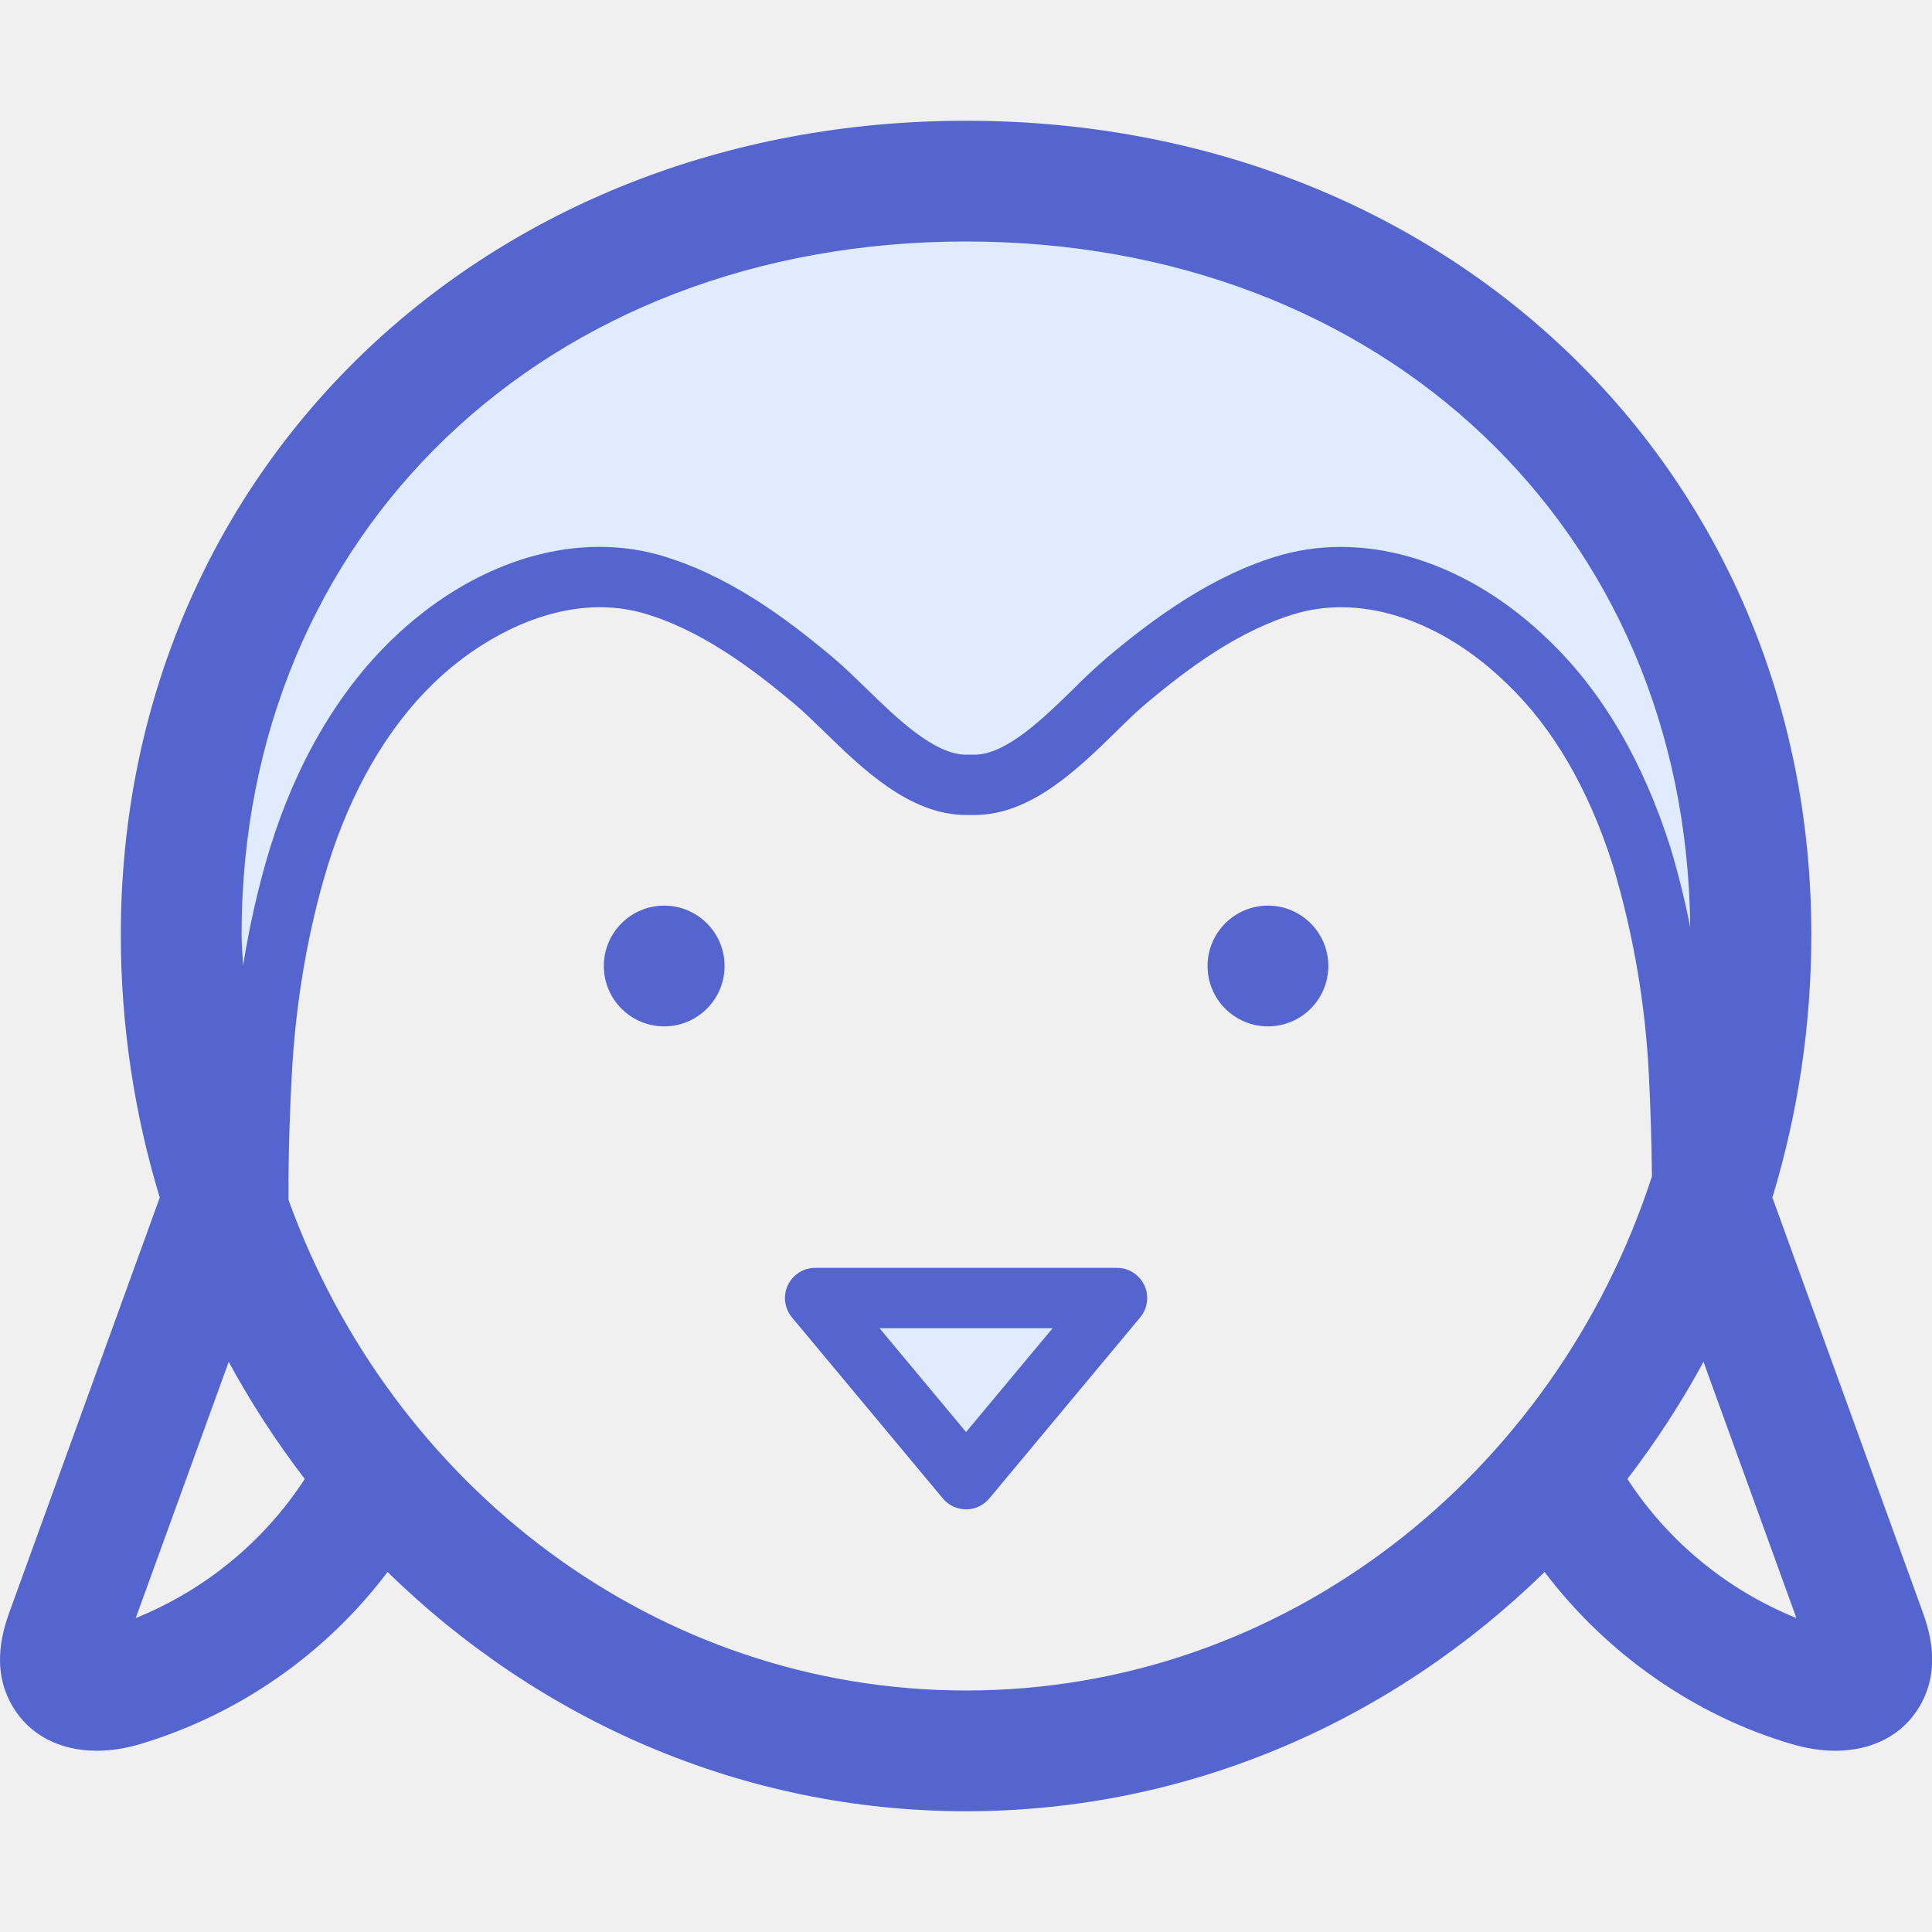
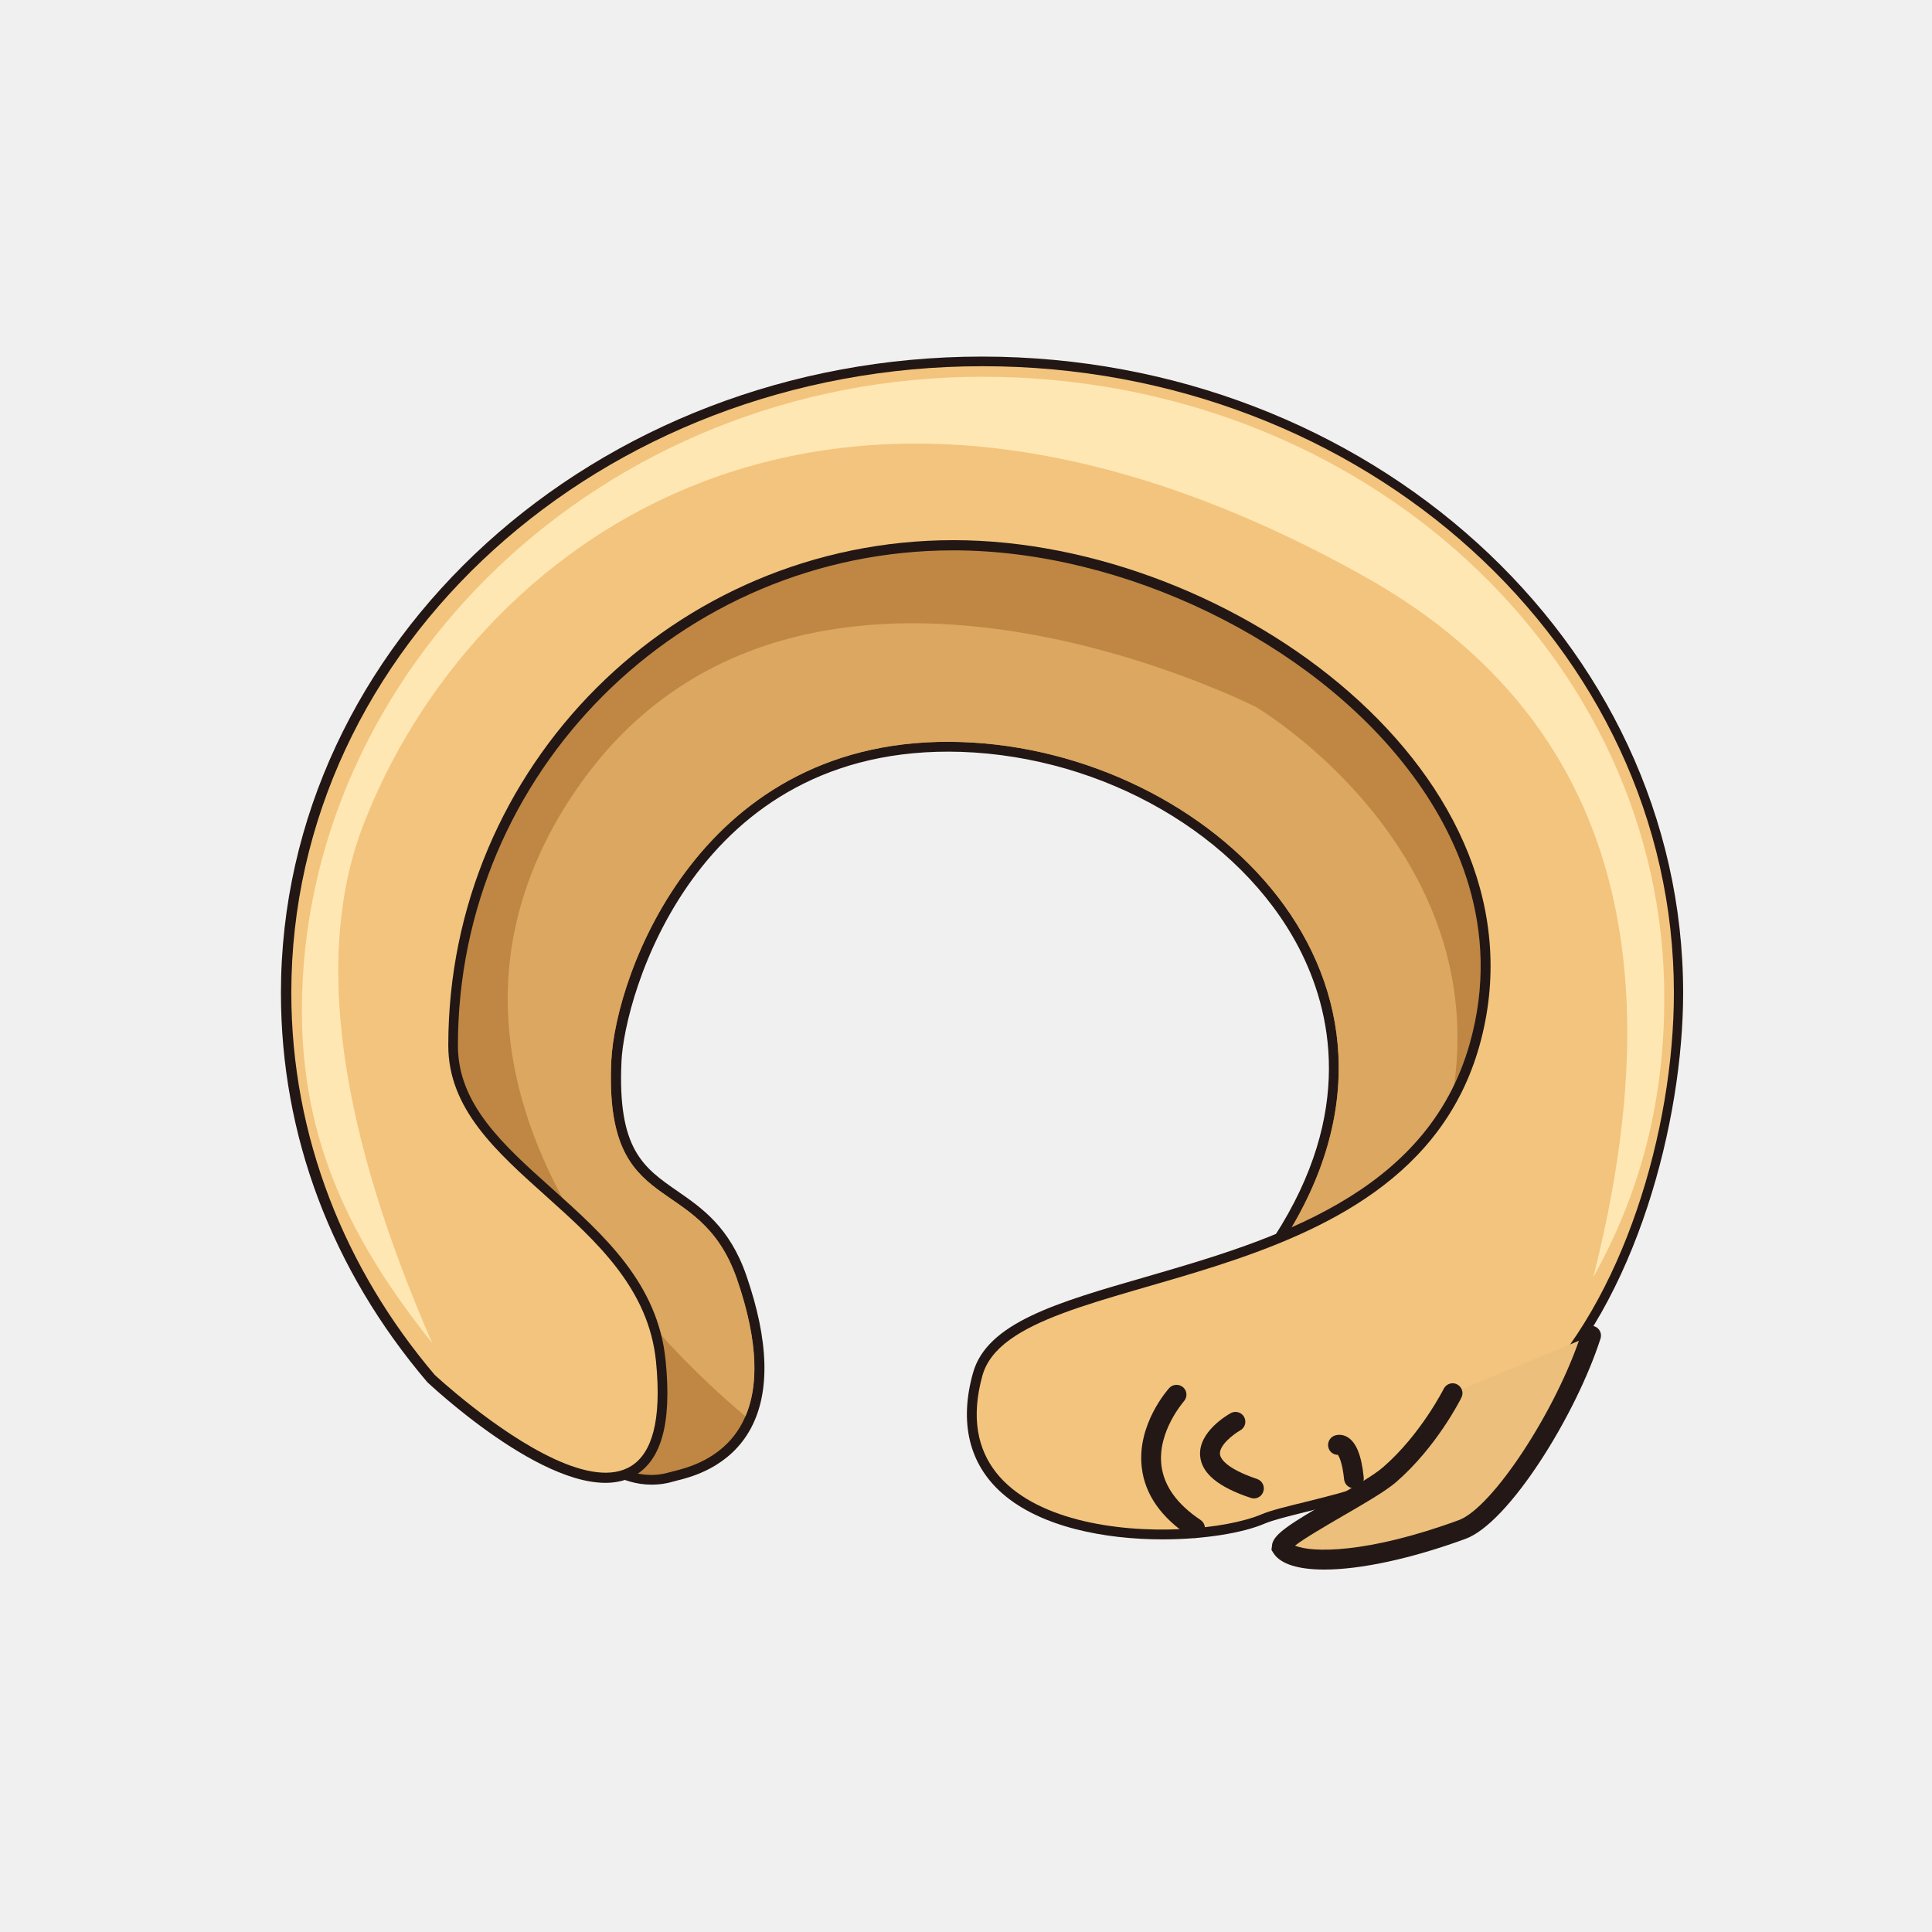
- <svg xmlns="http://www.w3.org/2000/svg" t="1728402337238" class="icon" viewBox="0 0 1024 1024" version="1.1" p-id="3751" width="256" height="256">
-   <path d="M139.238 687.36c-27.52-57.92-43.2-122.88-43.2-192C96.038 256.32 282.278 96 512.038 96s416 160.32 416 399.36c0 64.64-13.76 126.08-38.08 181.12 2.88-36.16 1.28-79.36 0-105.92a480 480 0 0 0-19.84-116.48c-12.16-38.4-31.36-75.52-60.48-103.36-32.96-32-80.32-53.76-125.76-41.28-32.64 9.28-61.12 29.76-86.72 51.2-21.76 18.24-49.92 55.36-80.64 55.36H512.038c-30.72 0-59.2-37.12-80.96-55.36-25.6-21.44-53.76-41.92-86.4-51.2-45.44-12.48-93.12 9.28-126.08 41.28-28.8 27.84-48.32 64.96-60.16 103.36a480 480 0 0 0-19.84 116.48c-1.6 29.12-3.2 79.04 0.64 116.8zM592.038 688l-80 96-80-96z" fill="#E0EBFE" p-id="3752" />
-   <path d="M352.038 512m-32 0a32 32 0 1 0 64 0 32 32 0 1 0-64 0Z" fill="#5465CF" p-id="3753" />
-   <path d="M672.038 512m-32 0a32 32 0 1 0 64 0 32 32 0 1 0-64 0Z" fill="#5465CF" p-id="3754" />
-   <path d="M939.398 634.72c13.376-44.032 20.64-90.816 20.64-139.36C960.038 249.44 767.43 64 512.038 64S64.038 249.44 64.038 495.36c0 48.544 7.264 95.36 20.64 139.36L5.51 853.056c-3.328 9.152-11.072 30.56 1.088 51.232 8.992 15.36 25.216 23.648 44.736 23.648 7.2 0 14.88-1.152 22.816-3.488a257.056 257.056 0 0 0 131.264-91.264C285.638 911.584 393.382 960 512.038 960s226.4-48.448 306.624-126.816c32.832 43.392 79.52 76.128 131.2 91.264 7.968 2.336 15.648 3.488 22.88 3.488 19.52 0 35.744-8.256 44.736-23.616 12.16-20.704 4.416-42.112 1.088-51.264l-79.168-218.336zM512.038 128c221.12 0 381.76 152.64 383.808 363.392a459.264 459.264 0 0 0-10.464-42.144c-14.592-45.952-36.352-83.008-64.608-110.016-42.24-40.992-95.04-57.92-141.28-45.184-37.248 10.56-69.056 34.592-92.608 54.336a328.96 328.96 0 0 0-17.728 16.544c-15.968 15.616-35.84 35.072-52.64 35.072H512.038c-16.864 0-36.928-19.52-53.056-35.232-6.272-6.08-12.16-11.808-17.632-16.384-25.12-21.056-55.712-43.936-92.448-54.368-46.176-12.736-99.104 4.16-141.44 45.216-28.256 27.328-50.528 65.408-64.32 110.144-6.048 19.68-10.784 40.704-14.304 62.336-0.224-5.44-0.8-10.848-0.8-16.352C128.038 282.496 289.542 128 512.038 128zM71.942 857.6l49.28-135.808c11.84 21.856 25.344 42.56 40.32 62.08a193.376 193.376 0 0 1-89.6 73.728zM512.038 896c-164.288 0-304.384-108.384-359.136-260.064-0.128-26.56 0.96-51.584 1.664-64.608 1.92-39.136 8.576-78.08 19.168-112.544 12.224-39.552 31.584-72.96 56-96.576C256.038 336.64 298.918 313.44 340.326 324.8c30.816 8.768 57.984 29.216 80.48 48.064 4.992 4.16 10.24 9.312 15.904 14.784 20.256 19.744 45.472 44.32 75.36 44.32h4.48c29.824 0 54.88-24.512 75.008-44.192 5.632-5.536 10.944-10.752 15.904-14.912 22.464-18.784 49.6-39.2 80.704-48.032 35.136-9.6 76.352 4.32 110.432 37.44 24.448 23.328 43.392 55.84 56.288 96.48a468.48 468.48 0 0 1 19.136 112.544c0.704 14.72 1.376 33.088 1.536 52.224C824.134 781.696 680.774 896 512.038 896z m350.528-112.128c14.944-19.52 28.48-40.224 40.32-62.08l49.248 135.808a193.408 193.408 0 0 1-89.6-73.728z" fill="#5465CF" p-id="3755" />
-   <path d="M592.038 672h-160a16 16 0 0 0-12.288 26.24l80 96a16 16 0 0 0 24.576 0l80-96A16 16 0 0 0 592.038 672zM512.038 759.008L466.182 704h91.712L512.038 759.008z" fill="#5465CF" p-id="3756" />
+ <svg xmlns="http://www.w3.org/2000/svg" t="1728483671741" class="icon" viewBox="0 0 1024 1024" version="1.1" p-id="5082" width="256" height="256">
+   <path d="M679.9 658.1C769 520 641 397.6 509.5 393.3c-138.2-4.6-183.3 123.3-185.5 169-4 85.1 46.3 57.3 66.5 115.6 31.7 91.5-27 99.9-35.5 102.4-19.5 5.9-35.4-8.1-35.4-8.1S168.2 622 195.8 502.4 305.7 233.1 451 242.2s376.5 25.2 396.1 260.2c19.7 234.9-203.2 217.9-203.2 217.9l36-62.2z" fill="#EFC76C" p-id="5083" />
+   <path d="M345.3 786.9c-16.5 0-28.4-10.4-29.1-10.9-6.5-6.4-153.4-153.7-125.5-274.8C220.1 373.6 305.9 227.9 451.3 237c142.4 9 380.9 24.1 401.1 265 6.1 73-10.3 129.7-48.7 168.4-61.5 61.9-156.2 55.4-160.2 55.1l-8.3-0.6 40.3-69.6c42.4-65.8 30.3-119.6 12.8-153.2-31.1-59.4-103-101-178.9-103.6-141.6-4.5-178.5 130.3-180 164-2.2 46.8 11.8 56.4 29.5 68.7 13 9 27.8 19.1 36.7 44.9 11.9 34.4 12.7 61.6 2.4 80.9-11.1 20.7-31.7 25.9-39.5 27.8l-1.9 0.5c-3.9 1.2-7.7 1.6-11.3 1.6z m-21.9-18.5s13.9 11.8 30.2 6.8c0.6-0.2 1.4-0.4 2.3-0.6 7.1-1.8 23.9-6.1 32.8-22.6 8.9-16.5 7.9-40.9-3-72.4-7.8-22.6-20.5-31.3-32.7-39.7-18.8-12.9-36.6-25.2-34.1-77.8 2.6-56.4 54.1-178.9 190.9-174 79.6 2.6 155.1 46.5 187.9 109.2 26.7 50.9 22 109.1-13.2 163.7L653 715.4h0.2c24.6 0 95.7-4.4 143.2-52.3 36.1-36.4 51.5-90.3 45.6-160.1-19.5-232-252.3-246.7-391.3-255.5-138.9-8.9-221.3 132.5-249.8 256.1-26.6 115.4 121 263.3 122.5 264.8z" fill="#221714" p-id="5084" />
+   <path d="M679.9 658.1C769 520 641 397.6 509.5 393.3c-138.2-4.6-183.3 123.3-185.5 169-4 85.1 46.3 57.3 66.5 115.6 31.7 91.5-27 99.9-35.5 102.4-19.5 5.9-35.4-8.1-35.4-8.1S168.2 622 195.8 502.4 305.7 233.1 451 242.2s376.5 25.2 396.1 260.2c19.7 234.9-203.2 217.9-203.2 217.9l36-62.2z" fill="#BF8743" p-id="5085" />
+   <path d="M701 716.1c-32.3 6.1-57 4.2-57 4.2l36-62.2c89-138.1-39-260.4-170.4-264.8-138.2-4.7-183.4 123.3-185.6 168.9-4 85.1 46.3 57.4 66.6 115.6 12.1 35.1 11 57.9 4.5 72.9-44.3-37.1-190.8-176.6-93-327.2 114.3-175.9 363.7-48.7 363.7-48.7S880.3 501 701 716.1z" fill="#DBA761" p-id="5086" />
+   <path d="M520.7 729.1c16.6-59.8 224.4-36.4 263.4-174.7C824.2 412 653.3 286.3 505.4 286.3S237.6 406.2 237.6 554.1c0 67.5 102.4 90.5 110.1 167.5 12.8 128.4-117.3 7.1-117.3 7.1-47.6-56.1-76-126.3-76-202.5 0-183.4 164-332.1 366.4-332.1s366.4 148.7 366.4 332.1c0 72.7-26.8 163.4-76.7 212.1-51.2 49.9-122 55.9-141.8 64.3-38.1 16.1-172.8 15.8-148-73.5z" fill="#FFDC88" p-id="5087" />
+   <path d="M616.1 815.9c-30.5 0-64.5-6.5-84.8-24.3-17.6-15.4-23-37.5-15.6-63.9 7.4-26.6 44.4-37.3 91.2-50.8 66.6-19.3 149.4-43.3 172.1-123.8 17.4-61.6-7.7-112.5-31.9-144.3-52.2-69-151.7-117.1-241.8-117.1-144.8 0-262.6 117.8-262.6 262.5 0 31.1 24.1 52.7 49.7 75.6 27.7 24.8 56.4 50.5 60.4 91.4 3.4 33.9-2.5 54-17.9 61.7-34.6 17.1-100.8-43.3-108.3-50.2-51-59.9-77.7-131.1-77.7-206.4 0-186 166.7-337.3 371.6-337.3s371.6 151.3 371.6 337.3c0 67.2-24.5 163.4-78.3 215.8-40.2 39.2-91.9 51.9-122.7 59.5-9.2 2.3-16.4 4.1-20.7 5.9-11.6 5-32 8.4-54.3 8.4zM505.4 281c93.2 0 196.1 49.9 250.2 121.3 36.6 48.4 48.2 101.5 33.6 153.5-24.3 86.2-110.3 111.1-179.4 131.1-42 12.2-78.2 22.7-84 43.6-6.3 22.5-2.1 40.5 12.4 53.2 30.9 27.1 101.7 25.4 128.3 14.1 5-2.1 12.6-4 22.3-6.4 29.8-7.4 79.8-19.7 117.9-56.9 51.6-50.3 75.1-143.2 75.1-208.3 0-180.2-162-326.8-361.1-326.8-199.1 0-361.1 146.6-361.1 326.8 0 72.8 25.8 141.6 74.7 199.1 18.4 17 72.2 59.9 96 48 13.6-6.7 14.1-31.6 12.1-51.2-3.7-36.9-30.8-61.2-57-84.6-26.1-23.4-53.2-47.6-53.2-83.4 0.1-150.6 122.6-273.1 273.2-273.1z" fill="#221714" p-id="5088" />
+   <path d="M520.7 729.1c16.6-59.8 224.4-36.4 263.4-174.7C824.2 412 653.3 286.3 505.4 286.3S237.6 406.2 237.6 554.1c0 67.5 102.4 90.5 110.1 167.5 12.8 128.4-117.3 7.1-117.3 7.1-47.6-56.1-76-126.3-76-202.5 0-183.4 164-332.1 366.4-332.1s366.4 148.7 366.4 332.1c0 72.7-26.8 163.4-76.7 212.1-51.2 49.9-122 55.9-141.8 64.3-38.1 16.1-172.8 15.8-148-73.5z" fill="#F3C47D" p-id="5089" />
+   <path d="M844.5 676.9c33-130.5 35.1-284.2-122.1-371.8-289.5-161.4-474.3-12.4-529.9 132.3-33 85.9 2.1 195.3 36.6 274.5C186.7 658.7 160 606 160 535.7c0-180.1 158.3-336 360.6-336s361.5 148.7 361.5 328.8c0.1 51.6-11 100.7-37.6 148.4z" fill="#FFE7B3" p-id="5090" />
+   <path d="M633.4 815.2c-1 0-2-0.3-2.9-0.9-15.1-10-23.6-22.2-25.3-36.2-2.9-22.9 13.8-41.6 14.5-42.4 1.9-2.1 5.2-2.3 7.4-0.4s2.3 5.3 0.4 7.4c-0.1 0.2-14.2 16.1-11.9 34.2 1.4 10.8 8.3 20.4 20.7 28.7 2.4 1.6 3.1 4.9 1.5 7.3-1.1 1.5-2.7 2.3-4.4 2.3zM664.6 794.2c-0.6 0-1.1-0.1-1.7-0.3-17.2-5.7-26-13-26.8-22.2C635 759 650.5 750 652.3 749c2.5-1.4 5.7-0.5 7.1 2 1.4 2.5 0.5 5.7-2 7.1-3.7 2.1-11.2 7.9-10.8 12.6 0.2 2 2.5 7.4 19.7 13.2 2.7 0.9 4.2 3.9 3.3 6.6-0.7 2.3-2.8 3.7-5 3.7z" fill="#231815" p-id="5091" />
+   <path d="M709.2 765.8s6.3-2.6 8.4 17.7" fill="#FFFFFF" p-id="5092" />
+   <path d="M717.6 788.8c-2.7 0-4.9-2-5.2-4.7-0.9-8.8-2.6-12-3.3-13-2 0-4-1.2-4.8-3.2-1.1-2.7 0.2-5.8 2.8-6.9 1.7-0.7 4.4-0.9 7.1 0.7 4.6 2.8 7.4 9.5 8.6 21.3 0.3 2.9-1.8 5.5-4.7 5.8h-0.5z m-6.4-18.1z" fill="#231815" p-id="5093" />
+   <path d="M769.8 738.4s-12.4 25.1-33.4 43.3c-12.7 10.9-60.4 33.5-56.9 38.8 6.3 9.6 43.1 9.4 95.4-9.8 20.6-7.5 55.4-62.5 68.3-102.7" fill="#ECBF7C" p-id="5094" />
+   <path d="M701.9 831.9c-13.5 0-23-2.8-26.8-8.5l-1.2-1.9 0.4-3.2c1.3-5.5 9.8-10.9 32.1-23.8 10.7-6.2 21.8-12.6 26.6-16.8 19.9-17.2 32.1-41.4 32.2-41.6 1.3-2.6 4.5-3.7 7-2.4 2.6 1.3 3.7 4.4 2.4 7-0.5 1.1-13.2 26.3-34.7 44.9-5.6 4.8-16.6 11.2-28.2 17.9-8.4 4.9-20.3 11.8-25.3 15.7 8.7 3.8 38 4.4 86.8-13.5 17.9-6.6 52-58.6 65.1-99.4 0.9-2.8 3.9-4.3 6.6-3.4 2.8 0.9 4.3 3.8 3.4 6.6-13.1 40.7-48.6 97.7-71.5 106.1-29.2 10.7-55.9 16.3-74.9 16.3z" fill="#231815" p-id="5095" />
</svg>
